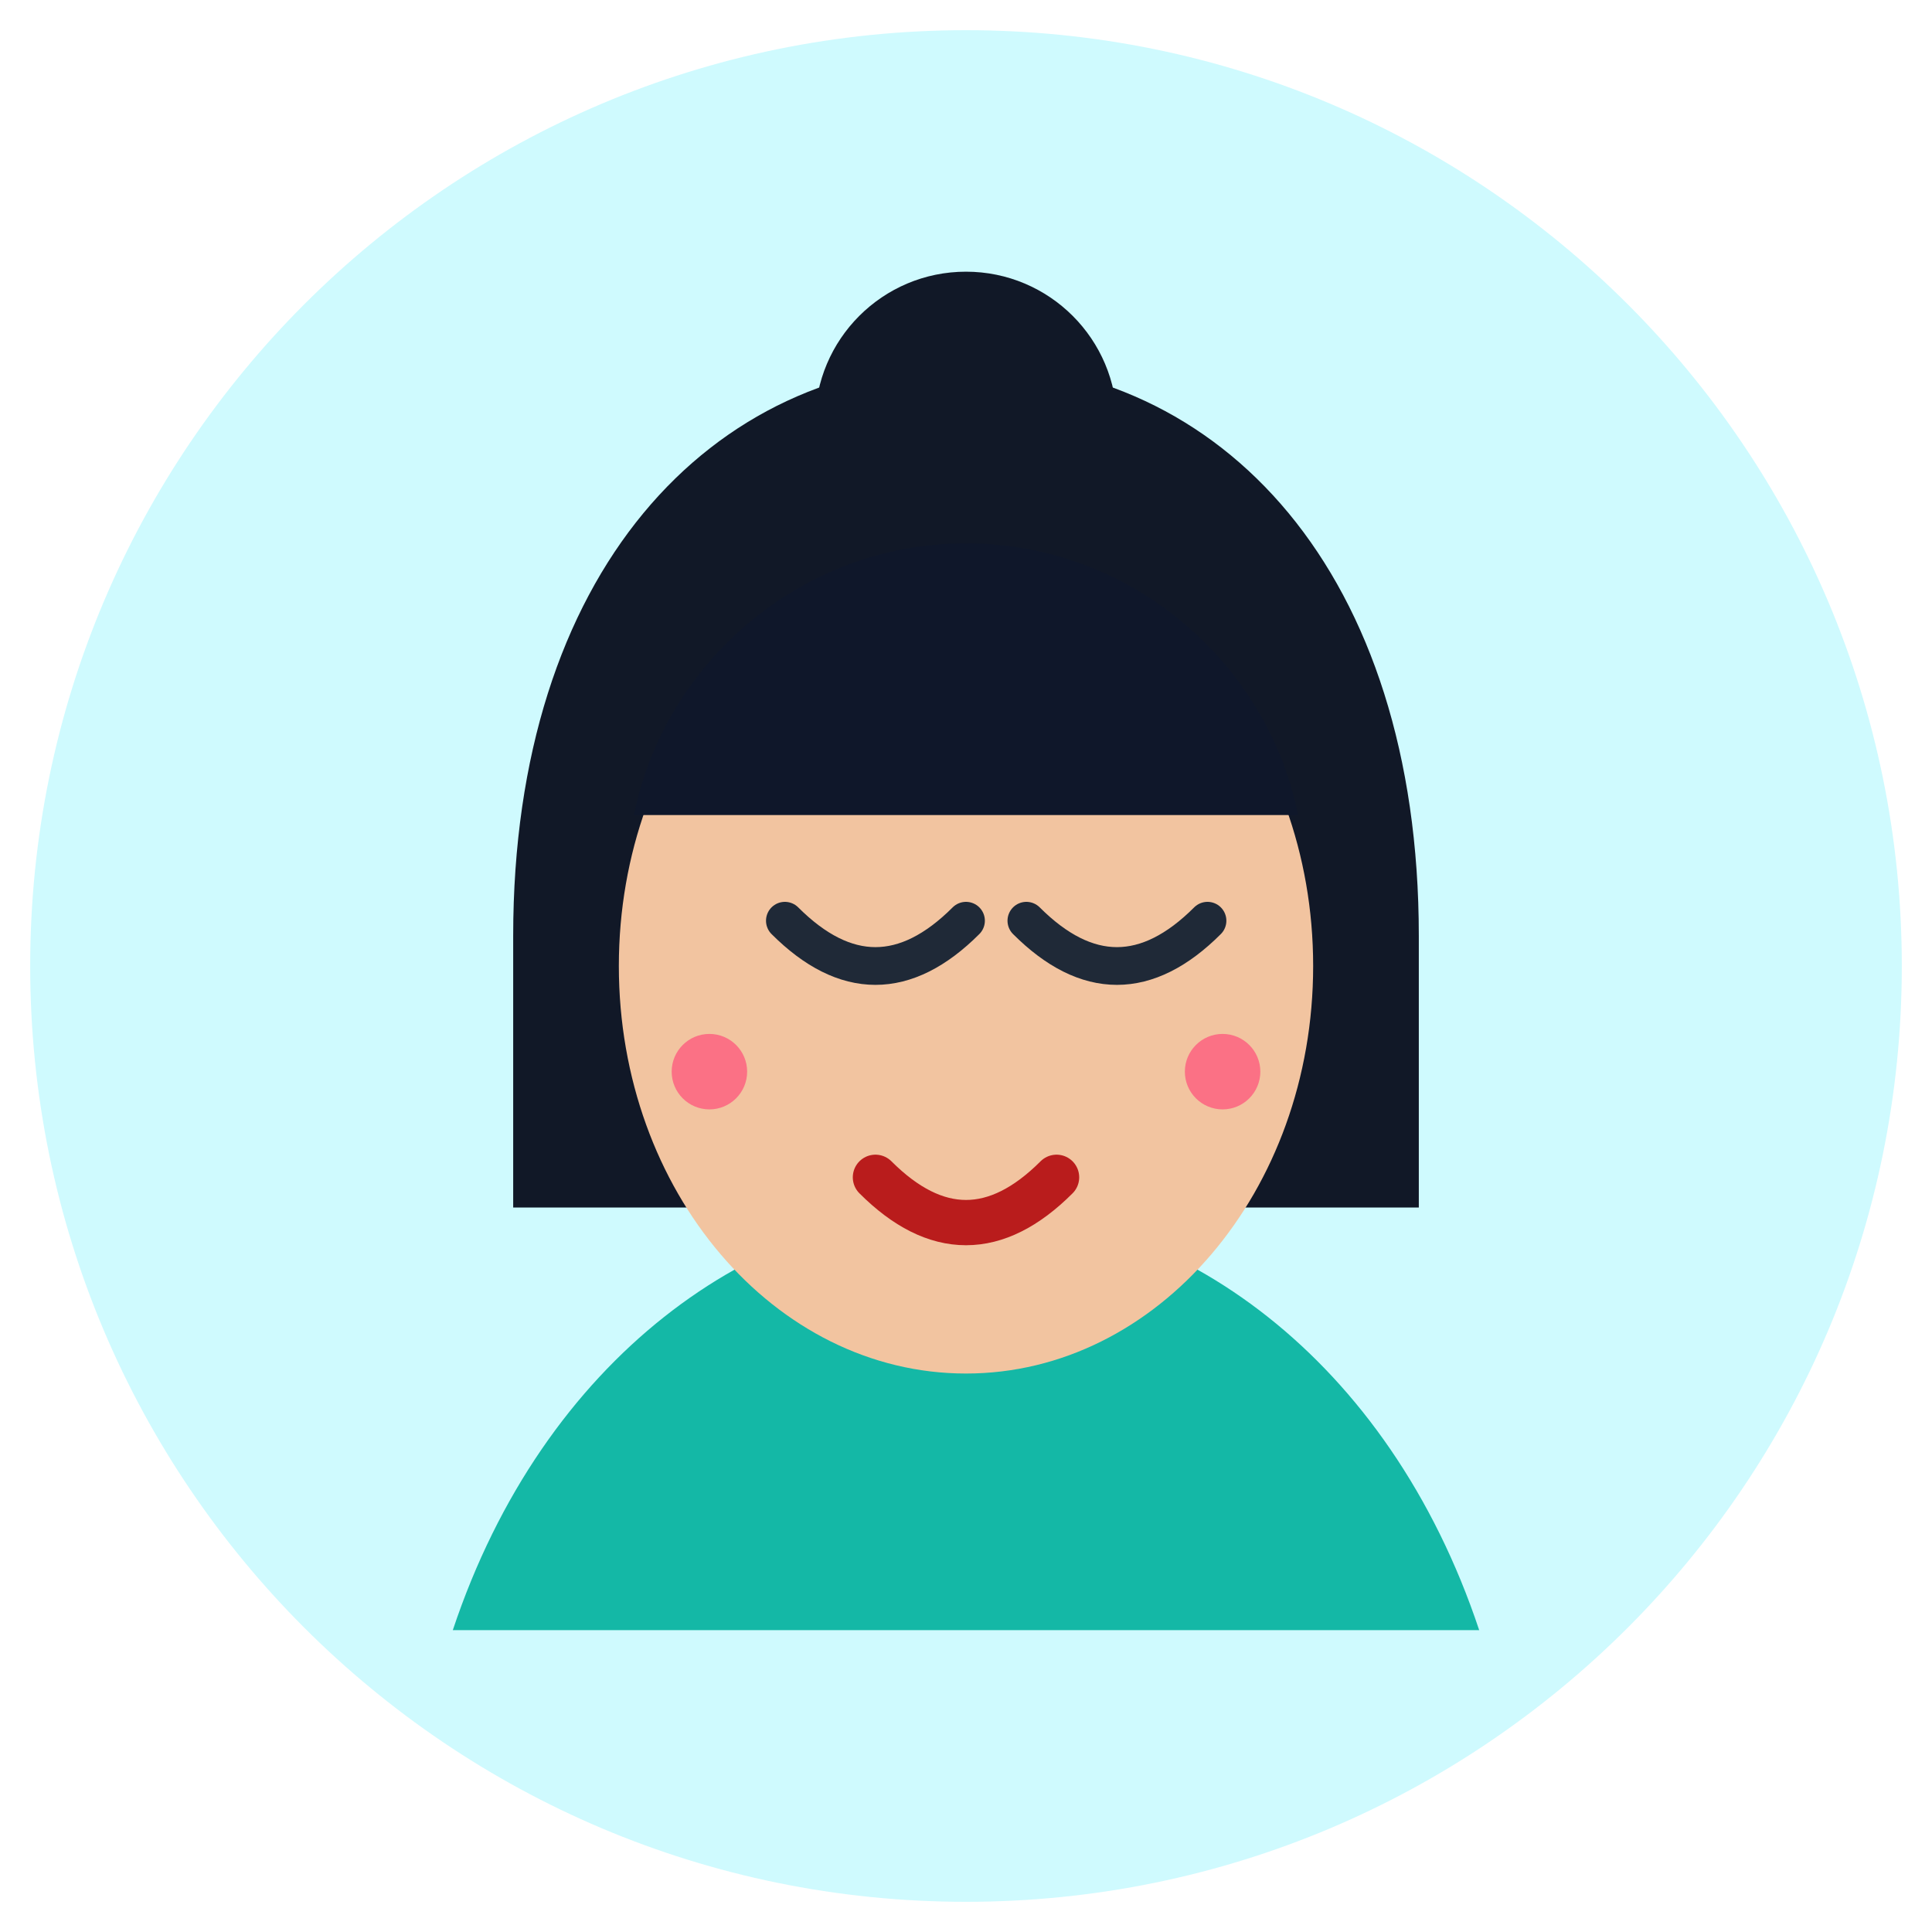
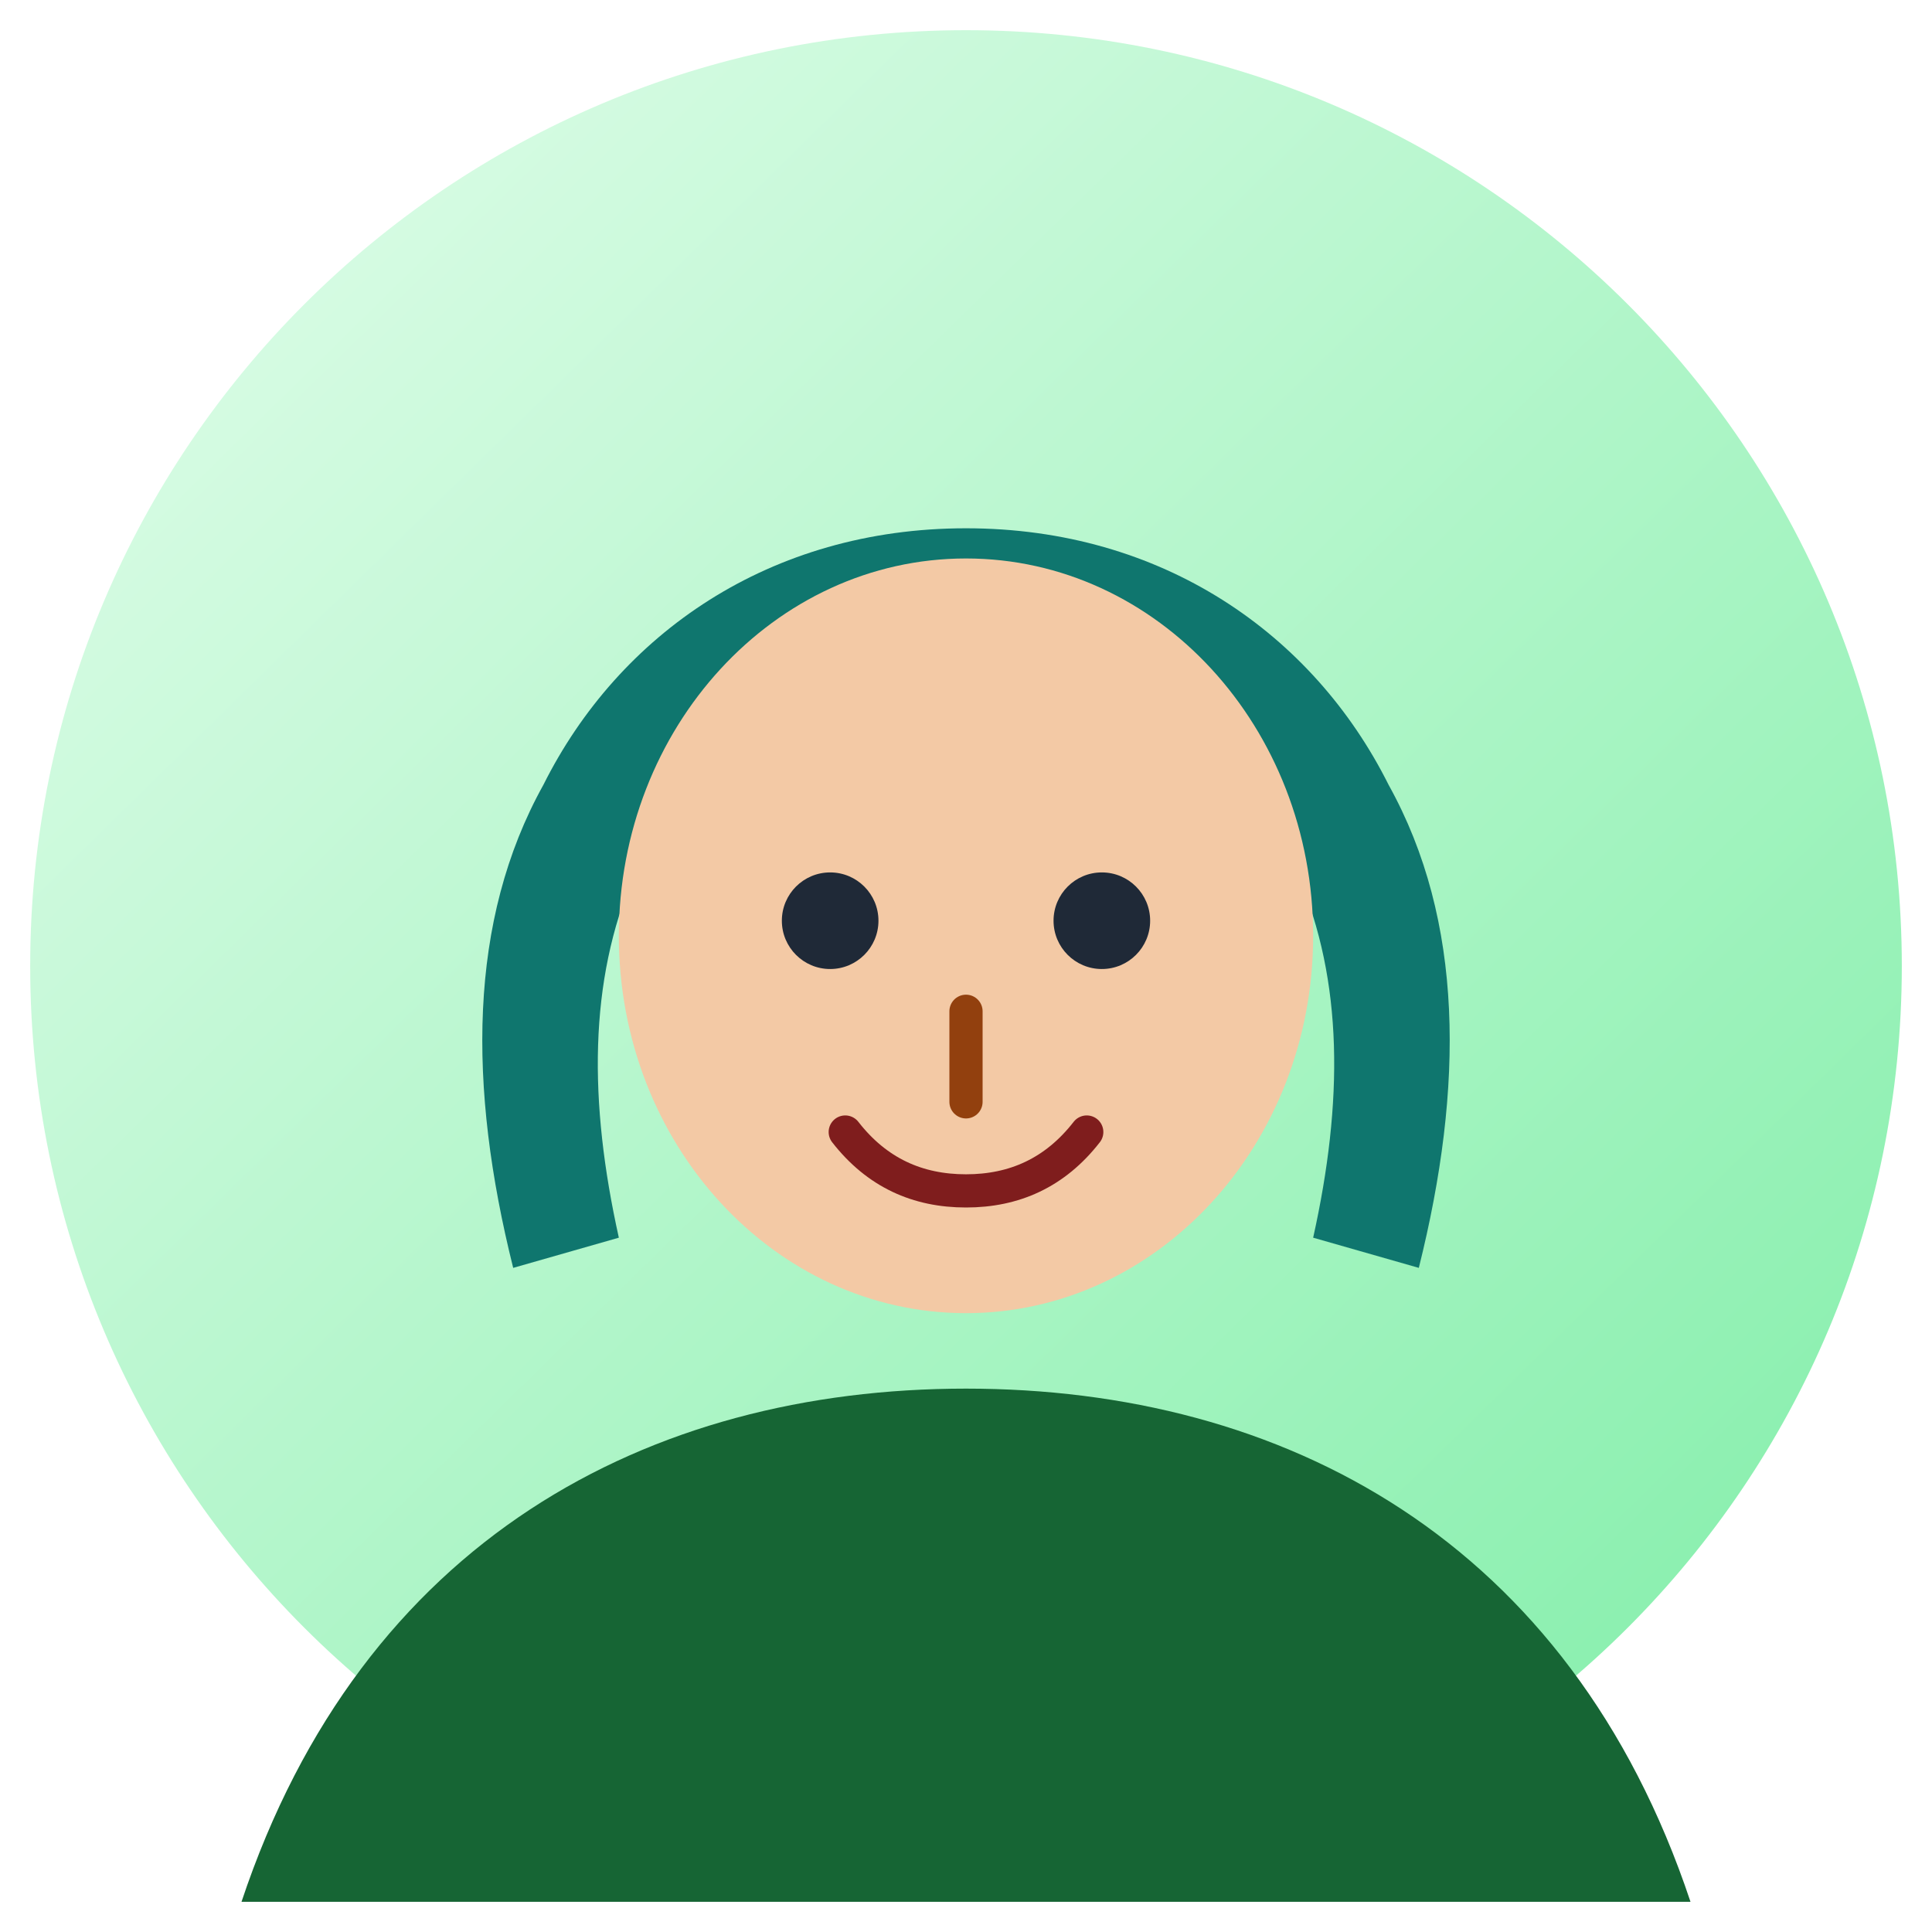
<svg xmlns="http://www.w3.org/2000/svg" viewBox="0 0 128 128">
-   <circle cx="64" cy="64" r="62" fill="#cffafe" />
-   <path d="M30 108c6-18 20-28 34-28s28 10 34 28" fill="#14b8a6" />
-   <circle cx="64" cy="28" r="10" fill="#111827" />
-   <path d="M34 62c0-24 13-38 30-38s30 14 30 38v18H34z" fill="#111827" />
-   <ellipse cx="64" cy="64" rx="23" ry="27" fill="#f2c4a0" />
-   <path d="M42 54c2-10 11-18 22-18s20 8 22 18" fill="#0f172a" />
-   <path d="M52 61c2 2 4 3 6 3s4-1 6-3" stroke="#1f2937" stroke-width="2.5" stroke-linecap="round" fill="none" />
-   <path d="M68 61c2 2 4 3 6 3s4-1 6-3" stroke="#1f2937" stroke-width="2.5" stroke-linecap="round" fill="none" />
-   <path d="M58 78c2 2 4 3 6 3s4-1 6-3" stroke="#b91c1c" stroke-width="3" stroke-linecap="round" fill="none" />
-   <circle cx="47" cy="71" r="2.5" fill="#fb7185" />
-   <circle cx="81" cy="71" r="2.5" fill="#fb7185" />
+   <defs>
+     <linearGradient id="bg4" x1="14" y1="8" x2="118" y2="114" gradientUnits="userSpaceOnUse">
+       <stop stop-color="#dcfce7" />
+       <stop offset="1" stop-color="#86efac" />
+     </linearGradient>
+   </defs>
+   <circle cx="64" cy="64" r="62" fill="url(#bg4)" />
+   <path d="M16 126c8-24 27-34 48-34s40 10 48 34z" fill="#166534" />
+   <path d="M34 84c-3-12-3-23 2-32 5-10 15-17 28-17s23 7 28 17c5 9 5 20 2 32l-7-2c2-9 2-17-1-24-4-8-11-13-22-13s-18 5-22 13c-3 7-3 15-1 24z" fill="#0f766e" />
+   <ellipse cx="64" cy="62" rx="23" ry="25" fill="#f3c9a5" />
+   <circle cx="55" cy="61" r="3.2" fill="#1f2937" />
+   <circle cx="73" cy="61" r="3.2" fill="#1f2937" />
+   <path d="M64 67v6" stroke="#92400e" stroke-width="2.2" stroke-linecap="round" />
+   <path d="M56 75c2.1 2.7 4.8 3.9 8 3.9s5.9-1.2 8-3.9" stroke="#7f1d1d" stroke-width="2.2" stroke-linecap="round" fill="none" />
</svg>
